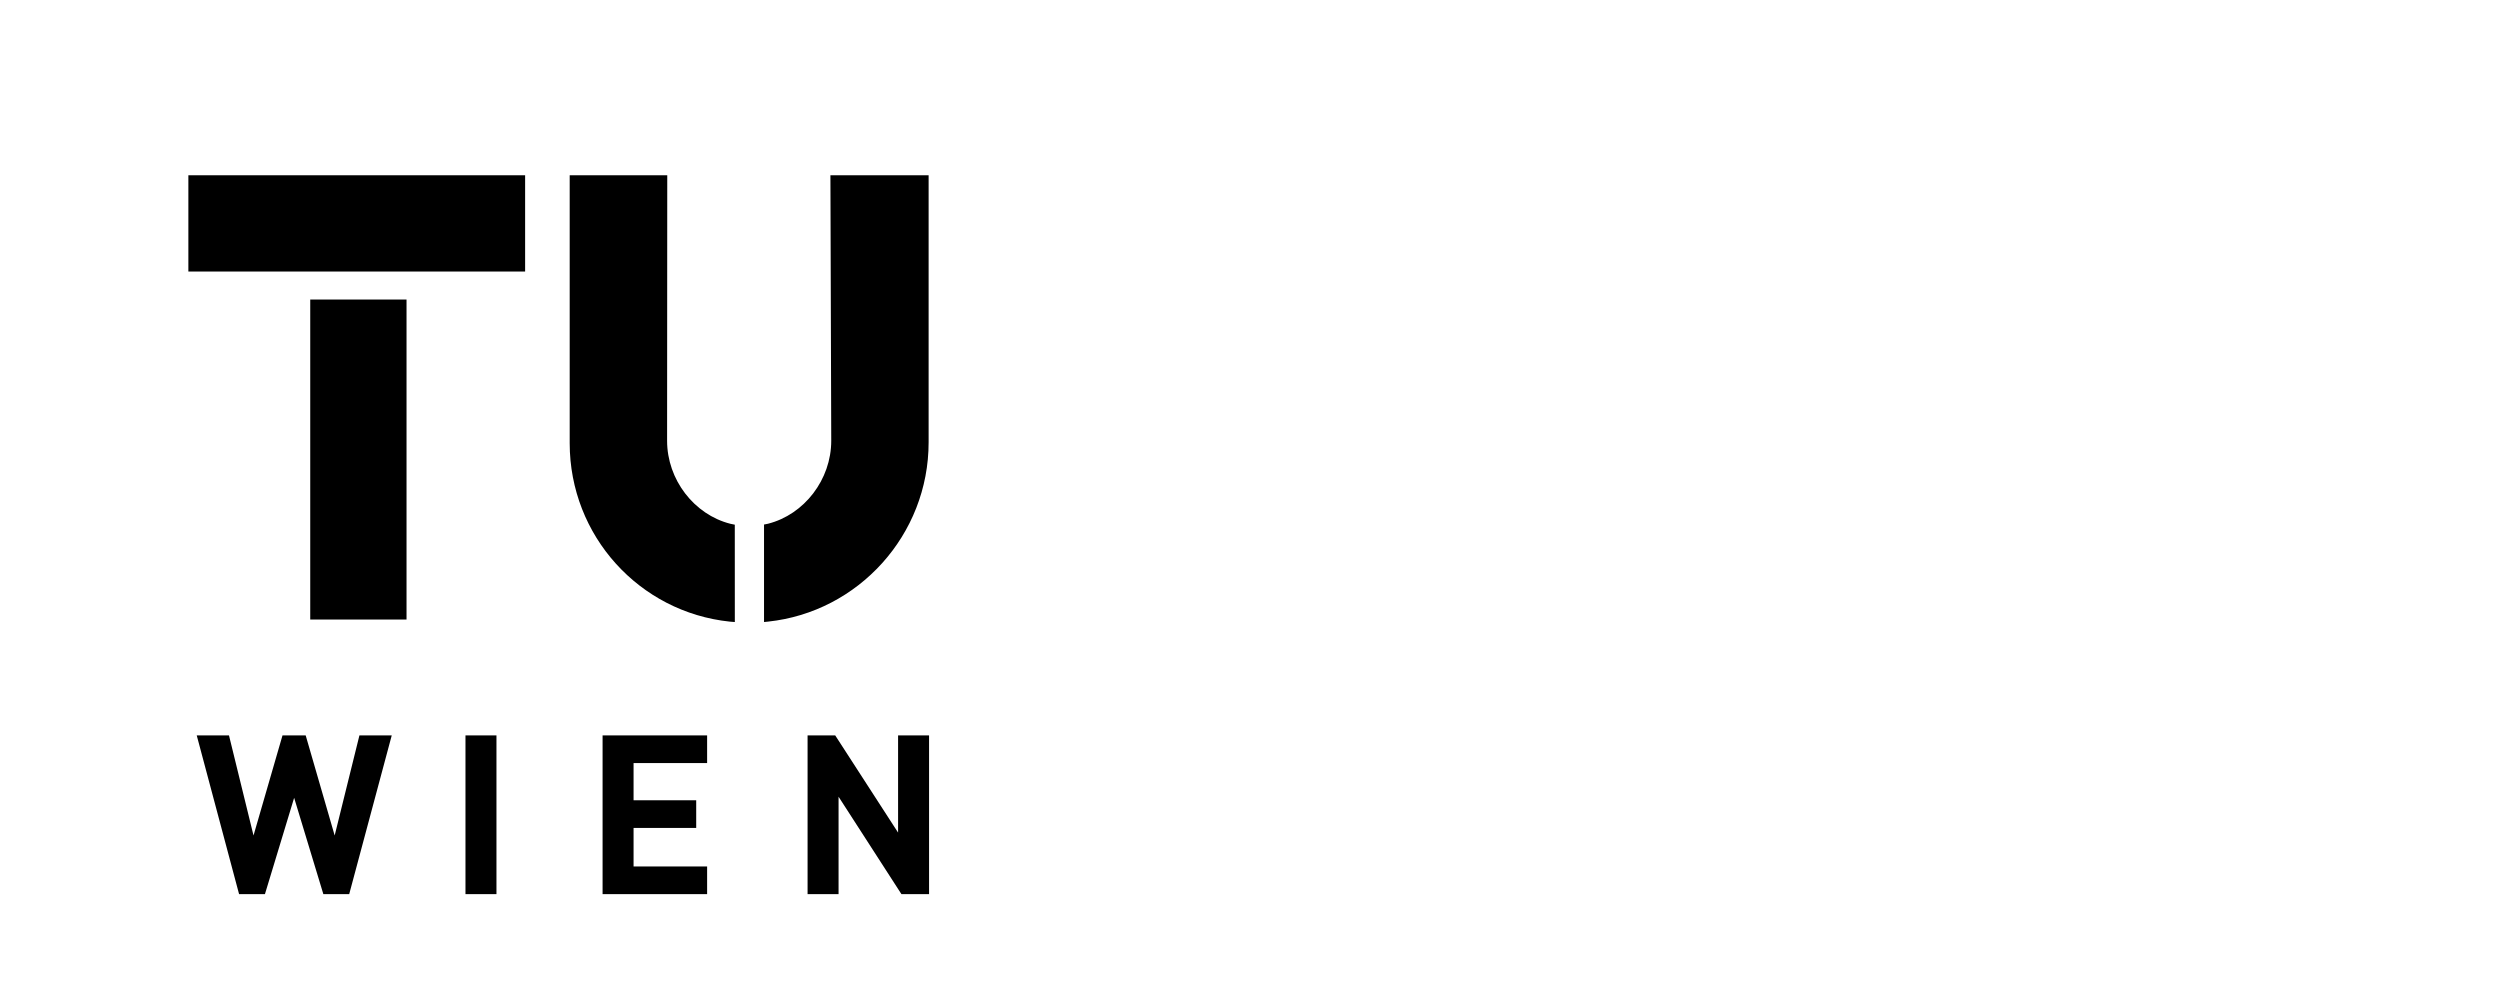
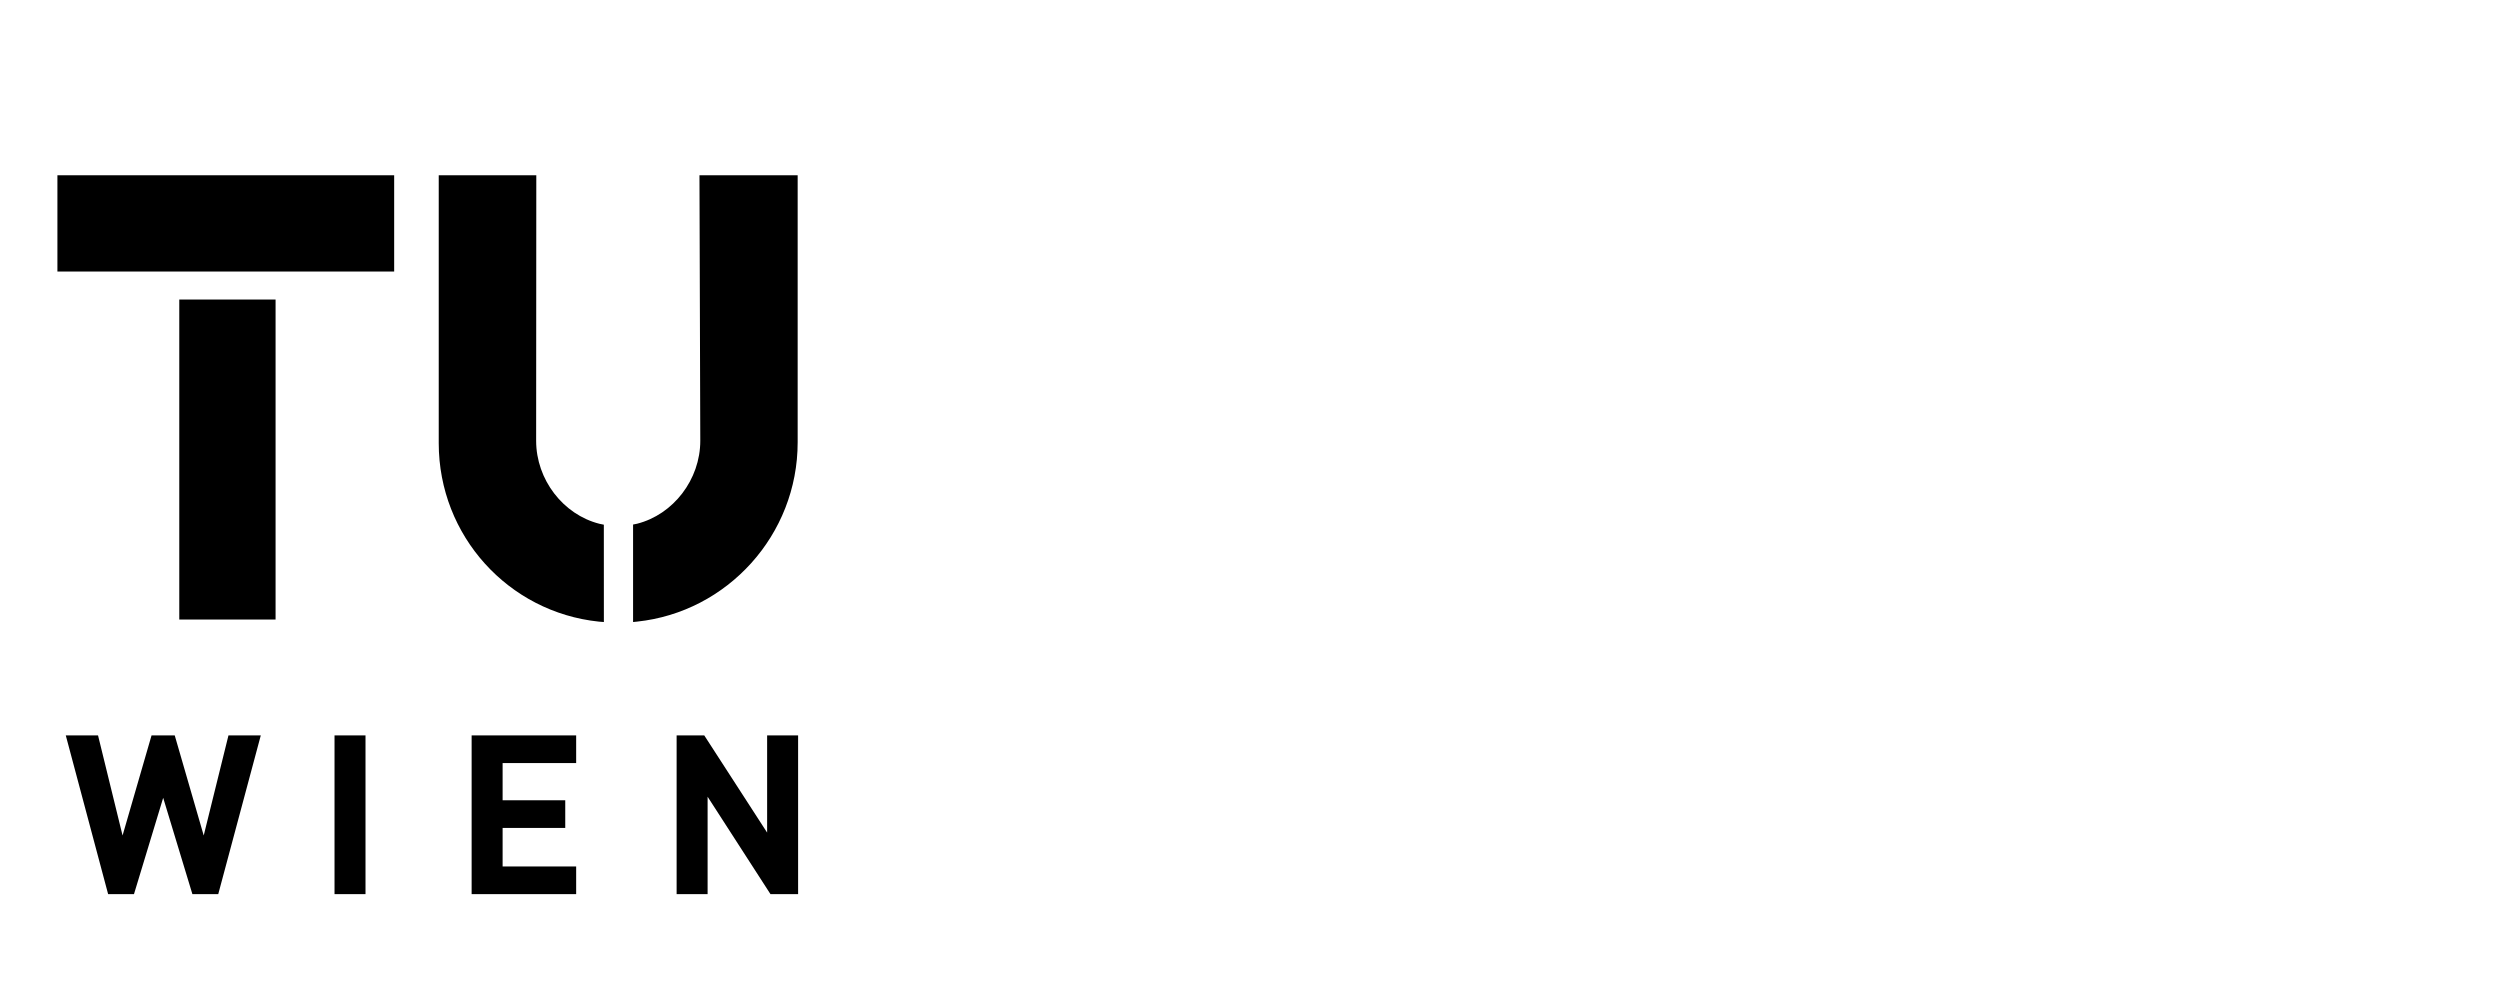
- <svg xmlns="http://www.w3.org/2000/svg" version="1.1" xml:space="preserve" viewBox="0 0 954.53 376.62">
+ <svg xmlns="http://www.w3.org/2000/svg" version="1.1" xml:space="preserve" viewBox="50 0 954.53 376.62">
  <defs>
</defs>
  <rect x="0" y="0" width="100%" height="100%" fill="none" />
  <g transform="matrix(1.2146 0 0 1.2146 499.9943 204.4755)" id="119313">
    <g style="" vector-effect="non-scaling-stroke">
      <g transform="matrix(1 0 0 1 -234.765 -0.95)" id="Vordergrund">
        <rect style="stroke: rgb(29,29,27); stroke-width: 1; stroke-dasharray: none; stroke-linecap: butt; stroke-dashoffset: 0; stroke-linejoin: miter; stroke-miterlimit: 4; is-custom-font: none; font-file-url: none; fill: rgb(0,0,0); fill-rule: nonzero; opacity: 1;" x="-125.675" y="-121.31" rx="0" ry="0" width="251.35" height="242.62" />
      </g>
      <g transform="matrix(1 0 0 1 355.695 1.36)" id="Vordergrund">
        <polygon style="stroke: none; stroke-width: 1; stroke-dasharray: none; stroke-linecap: butt; stroke-dashoffset: 0; stroke-linejoin: miter; stroke-miterlimit: 4; is-custom-font: none; font-file-url: none; fill: rgb(255,255,255); fill-rule: evenodd; opacity: 1;" points="17.475,-18.1 17.475,-24.88 -17.475,-24.88 -17.475,-18.1 -3.775,-18.1 -3.775,24.88 3.775,24.88 3.775,-18.1 " />
      </g>
      <g transform="matrix(1 0 0 1 318.47 1.36)" id="Vordergrund">
        <path style="stroke: none; stroke-width: 1; stroke-dasharray: none; stroke-linecap: butt; stroke-dashoffset: 0; stroke-linejoin: miter; stroke-miterlimit: 4; is-custom-font: none; font-file-url: none; fill: rgb(255,255,255); fill-rule: evenodd; opacity: 1;" transform=" translate(-692.7, -143.09)" d="M 700.43 151.55 h -15.31 l 7.76 -22.09 L 700.43 151.55 z M 713.98 167.97 l -18.24 -49.76 h -6.08 l -18.24 49.76 h 8.04 l 3.42 -9.99 h 19.64 l 3.42 9.99 H 713.98 z" stroke-linecap="round" />
      </g>
      <g transform="matrix(1 0 0 1 281.27 1.36)" id="Vordergrund">
        <polygon style="stroke: none; stroke-width: 1; stroke-dasharray: none; stroke-linecap: butt; stroke-dashoffset: 0; stroke-linejoin: miter; stroke-miterlimit: 4; is-custom-font: none; font-file-url: none; fill: rgb(255,255,255); fill-rule: evenodd; opacity: 1;" points="17.47,-18.1 17.47,-24.88 -17.47,-24.88 -17.47,-18.1 -3.77,-18.1 -3.77,24.88 3.78,24.88 3.78,-18.1 " />
      </g>
      <g transform="matrix(1 0 0 1 251.425 1.36)" id="Vordergrund">
        <rect style="stroke: none; stroke-width: 1; stroke-dasharray: none; stroke-linecap: butt; stroke-dashoffset: 0; stroke-linejoin: miter; stroke-miterlimit: 4; is-custom-font: none; font-file-url: none; fill: rgb(255,255,255); fill-rule: evenodd; opacity: 1;" x="-3.775" y="-24.88" rx="0" ry="0" width="7.55" height="49.76" />
      </g>
      <g transform="matrix(1 0 0 1 219.775 1.365)" id="Vordergrund">
        <path style="stroke: none; stroke-width: 1; stroke-dasharray: none; stroke-linecap: butt; stroke-dashoffset: 0; stroke-linejoin: miter; stroke-miterlimit: 4; is-custom-font: none; font-file-url: none; fill: rgb(255,255,255); fill-rule: evenodd; opacity: 1;" transform=" translate(-594.005, -143.095)" d="M 611.75 153.78 c 0 -4.26 -1.33 -7.83 -4.05 -10.2 c -2.09 -1.89 -4.68 -3 -9.29 -3.7 l -5.66 -0.84 c -2.31 -0.35 -4.33 -1.19 -5.59 -2.31 c -1.33 -1.19 -1.88 -2.79 -1.88 -4.61 c 0 -4.4 3.21 -7.76 9.08 -7.76 c 4.19 0 7.76 0.91 10.83 3.84 l 4.82 -4.75 c -4.26 -3.99 -8.87 -5.66 -15.44 -5.66 c -10.34 0 -16.63 5.94 -16.63 14.61 c 0 4.06 1.19 7.2 3.63 9.51 c 2.17 2.03 5.38 3.42 9.44 3.98 l 5.87 0.84 c 2.94 0.42 4.19 0.91 5.45 2.1 c 1.33 1.19 1.96 3 1.96 5.17 c 0 4.82 -3.78 7.62 -10.28 7.62 c -5.1 0 -9.08 -1.12 -12.72 -4.75 l -5.03 4.96 c 4.75 4.82 10.13 6.57 17.61 6.57 C 604.28 168.39 611.75 162.94 611.75 153.78 z" stroke-linecap="round" />
      </g>
      <g transform="matrix(1 0 0 1 178.795 1.355)" id="Vordergrund">
        <path style="stroke: none; stroke-width: 1; stroke-dasharray: none; stroke-linecap: butt; stroke-dashoffset: 0; stroke-linejoin: miter; stroke-miterlimit: 4; is-custom-font: none; font-file-url: none; fill: rgb(255,255,255); fill-rule: evenodd; opacity: 1;" transform=" translate(-553.025, -143.085)" d="M 562.07 132.81 c 0 4.89 -3.42 7.76 -8.45 7.76 h -11.18 v -15.59 h 11.18 C 558.65 124.99 562.07 127.92 562.07 132.81 z M 571.16 167.97 l -11.46 -22.02 c 5.59 -1.54 9.92 -6.08 9.92 -13.21 c 0 -8.46 -6.01 -14.54 -15.44 -14.54 h -19.29 v 49.76 h 7.55 V 147 h 9.44 l 10.48 20.97 H 571.16 z" stroke-linecap="round" />
      </g>
      <g transform="matrix(1 0 0 1 134.43 1.36)" id="Vordergrund">
        <polygon style="stroke: none; stroke-width: 1; stroke-dasharray: none; stroke-linecap: butt; stroke-dashoffset: 0; stroke-linejoin: miter; stroke-miterlimit: 4; is-custom-font: none; font-file-url: none; fill: rgb(255,255,255); fill-rule: evenodd; opacity: 1;" points="15.9,24.88 15.9,18.1 -8.35,18.1 -8.35,3.14 12.34,3.14 12.34,-3.56 -8.35,-3.56 -8.35,-18.1 15.9,-18.1 15.9,-24.88 -15.9,-24.88 -15.9,24.88 " />
      </g>
      <g transform="matrix(1 0 0 1 92.32 1.36)" id="Vordergrund">
        <polygon style="stroke: none; stroke-width: 1; stroke-dasharray: none; stroke-linecap: butt; stroke-dashoffset: 0; stroke-linejoin: miter; stroke-miterlimit: 4; is-custom-font: none; font-file-url: none; fill: rgb(255,255,255); fill-rule: evenodd; opacity: 1;" points="19.36,-24.88 11.39,-24.88 -0.07,11.32 -11.53,-24.88 -19.36,-24.88 -3,24.88 2.87,24.88 " />
      </g>
      <g transform="matrix(1 0 0 1 62.345 1.36)" id="Vordergrund">
        <rect style="stroke: none; stroke-width: 1; stroke-dasharray: none; stroke-linecap: butt; stroke-dashoffset: 0; stroke-linejoin: miter; stroke-miterlimit: 4; is-custom-font: none; font-file-url: none; fill: rgb(255,255,255); fill-rule: evenodd; opacity: 1;" x="-3.775" y="-24.88" rx="0" ry="0" width="7.55" height="49.76" />
      </g>
      <g transform="matrix(1 0 0 1 26.84 1.36)" id="Vordergrund">
        <polygon style="stroke: none; stroke-width: 1; stroke-dasharray: none; stroke-linecap: butt; stroke-dashoffset: 0; stroke-linejoin: miter; stroke-miterlimit: 4; is-custom-font: none; font-file-url: none; fill: rgb(255,255,255); fill-rule: evenodd; opacity: 1;" points="18.73,24.88 18.73,-24.88 11.18,-24.88 11.18,10.06 -11.81,-24.88 -18.73,-24.88 -18.73,24.88 -11.18,24.88 -11.18,-10.14 11.81,24.88 " />
      </g>
      <g transform="matrix(1 0 0 1 -21.965 1.57)" id="Vordergrund">
        <path style="stroke: none; stroke-width: 1; stroke-dasharray: none; stroke-linecap: butt; stroke-dashoffset: 0; stroke-linejoin: miter; stroke-miterlimit: 4; is-custom-font: none; font-file-url: none; fill: rgb(255,255,255); fill-rule: evenodd; opacity: 1;" transform=" translate(-352.265, -143.3)" d="M 370.12 151.2 v -32.99 h -7.55 v 32.64 c 0 6.64 -4.12 10.76 -10.34 10.76 c -6.22 0 -10.27 -4.12 -10.27 -10.76 v -32.64 h -7.55 v 32.99 c 0 10.28 7.69 17.19 17.82 17.19 C 362.36 168.39 370.12 161.47 370.12 151.2 z" stroke-linecap="round" />
      </g>
      <g transform="matrix(1 0 0 1 310.745 -32.465)" id="Vordergrund">
        <rect style="stroke: none; stroke-width: 1; stroke-dasharray: none; stroke-linecap: butt; stroke-dashoffset: 0; stroke-linejoin: miter; stroke-miterlimit: 4; is-custom-font: none; font-file-url: none; fill: rgb(255,255,255); fill-rule: evenodd; opacity: 1;" x="-3.215" y="-3.775" rx="0" ry="0" width="6.43" height="7.55" />
      </g>
      <g transform="matrix(1 0 0 1 325.845 -32.465)" id="Vordergrund">
        <rect style="stroke: none; stroke-width: 1; stroke-dasharray: none; stroke-linecap: butt; stroke-dashoffset: 0; stroke-linejoin: miter; stroke-miterlimit: 4; is-custom-font: none; font-file-url: none; fill: rgb(255,255,255); fill-rule: evenodd; opacity: 1;" x="-3.215" y="-3.775" rx="0" ry="0" width="6.43" height="7.55" />
      </g>
      <g transform="matrix(1 0 0 1 311.78 -88.32)" id="Vordergrund">
        <polygon style="stroke: none; stroke-width: 1; stroke-dasharray: none; stroke-linecap: butt; stroke-dashoffset: 0; stroke-linejoin: miter; stroke-miterlimit: 4; is-custom-font: none; font-file-url: none; fill: rgb(255,255,255); fill-rule: evenodd; opacity: 1;" points="17.65,24.88 17.65,-24.88 10.1,-24.88 10.1,-3.63 -10.1,-3.63 -10.1,-24.88 -17.65,-24.88 -17.65,24.88 -10.1,24.88 -10.1,3.15 10.1,3.15 10.1,24.88 " />
      </g>
      <g transform="matrix(1 0 0 1 266.2599 -88.32)" id="Vordergrund">
        <path style="stroke: none; stroke-width: 1; stroke-dasharray: none; stroke-linecap: butt; stroke-dashoffset: 0; stroke-linejoin: miter; stroke-miterlimit: 4; is-custom-font: none; font-file-url: none; fill: rgb(255,255,255); fill-rule: evenodd; opacity: 1;" transform=" translate(-640.49, -53.41)" d="M 658.3 63.41 h -7.61 c -1.19 5.03 -4.61 8.52 -10.13 8.52 c -2.93 0 -5.59 -1.12 -7.34 -3 c -2.45 -2.66 -3.01 -5.52 -3.01 -15.52 s 0.56 -12.86 3.01 -15.52 c 1.75 -1.89 4.4 -3 7.34 -3 c 5.52 0 8.87 3.49 10.06 8.53 h 7.69 c -1.74 -9.93 -8.6 -15.31 -17.75 -15.31 c -5.17 0 -9.65 1.89 -13.07 5.31 c -4.89 4.89 -4.82 10.41 -4.82 19.99 c 0 9.58 -0.07 15.1 4.82 19.99 c 3.43 3.43 7.9 5.31 13.07 5.31 C 649.56 78.71 656.62 73.33 658.3 63.41 z" stroke-linecap="round" />
      </g>
      <g transform="matrix(1 0 0 1 222.37 -88.3)" id="Vordergrund">
        <path style="stroke: none; stroke-width: 1; stroke-dasharray: none; stroke-linecap: butt; stroke-dashoffset: 0; stroke-linejoin: miter; stroke-miterlimit: 4; is-custom-font: none; font-file-url: none; fill: rgb(255,255,255); fill-rule: evenodd; opacity: 1;" transform=" translate(-596.6, -53.43)" d="M 614.34 64.11 c 0 -4.26 -1.33 -7.83 -4.05 -10.2 c -2.1 -1.89 -4.68 -3 -9.3 -3.7 l -5.66 -0.84 c -2.3 -0.35 -4.34 -1.19 -5.59 -2.31 c -1.33 -1.19 -1.88 -2.79 -1.88 -4.61 c 0 -4.4 3.22 -7.76 9.08 -7.76 c 4.19 0 7.76 0.91 10.84 3.84 l 4.82 -4.75 c -4.27 -3.99 -8.87 -5.66 -15.45 -5.66 c -10.34 0 -16.63 5.94 -16.63 14.61 c 0 4.05 1.19 7.2 3.64 9.51 c 2.17 2.03 5.38 3.42 9.44 3.99 l 5.87 0.84 c 2.94 0.42 4.19 0.91 5.45 2.1 c 1.33 1.19 1.96 3 1.96 5.17 c 0 4.82 -3.77 7.62 -10.27 7.62 c -5.1 0 -9.08 -1.12 -12.72 -4.75 l -5.03 4.96 c 4.75 4.82 10.14 6.57 17.61 6.57 C 606.87 78.71 614.34 73.26 614.34 64.11 z" stroke-linecap="round" />
      </g>
      <g transform="matrix(1 0 0 1 192.245 -88.32)" id="Vordergrund">
        <rect style="stroke: none; stroke-width: 1; stroke-dasharray: none; stroke-linecap: butt; stroke-dashoffset: 0; stroke-linejoin: miter; stroke-miterlimit: 4; is-custom-font: none; font-file-url: none; fill: rgb(255,255,255); fill-rule: evenodd; opacity: 1;" x="-3.775" y="-24.88" rx="0" ry="0" width="7.55" height="49.76" />
      </g>
      <g transform="matrix(1 0 0 1 156.745 -88.32)" id="Vordergrund">
        <polygon style="stroke: none; stroke-width: 1; stroke-dasharray: none; stroke-linecap: butt; stroke-dashoffset: 0; stroke-linejoin: miter; stroke-miterlimit: 4; is-custom-font: none; font-file-url: none; fill: rgb(255,255,255); fill-rule: evenodd; opacity: 1;" points="18.735,24.88 18.735,-24.88 11.185,-24.88 11.185,10.07 -11.815,-24.88 -18.735,-24.88 -18.735,24.88 -11.185,24.88 -11.185,-10.13 11.815,24.88 " />
      </g>
      <g transform="matrix(1 0 0 1 107.365 -88.32)" id="Vordergrund">
        <polygon style="stroke: none; stroke-width: 1; stroke-dasharray: none; stroke-linecap: butt; stroke-dashoffset: 0; stroke-linejoin: miter; stroke-miterlimit: 4; is-custom-font: none; font-file-url: none; fill: rgb(255,255,255); fill-rule: evenodd; opacity: 1;" points="17.645,24.88 17.645,-24.88 10.105,-24.88 10.105,-3.63 -10.095,-3.63 -10.095,-24.88 -17.645,-24.88 -17.645,24.88 -10.095,24.88 -10.095,3.15 10.105,3.15 10.105,24.88 " />
      </g>
      <g transform="matrix(1 0 0 1 61.8399 -88.32)" id="Vordergrund">
        <path style="stroke: none; stroke-width: 1; stroke-dasharray: none; stroke-linecap: butt; stroke-dashoffset: 0; stroke-linejoin: miter; stroke-miterlimit: 4; is-custom-font: none; font-file-url: none; fill: rgb(255,255,255); fill-rule: evenodd; opacity: 1;" transform=" translate(-436.07, -53.41)" d="M 453.89 63.41 h -7.62 c -1.19 5.03 -4.61 8.52 -10.13 8.52 c -2.93 0 -5.59 -1.12 -7.34 -3 c -2.45 -2.66 -3 -5.52 -3 -15.52 s 0.56 -12.86 3 -15.52 c 1.75 -1.89 4.4 -3 7.34 -3 c 5.52 0 8.88 3.49 10.06 8.53 h 7.69 c -1.75 -9.93 -8.6 -15.31 -17.75 -15.31 c -5.17 0 -9.64 1.89 -13.07 5.31 c -4.89 4.89 -4.82 10.41 -4.82 19.99 c 0 9.58 -0.07 15.1 4.82 19.99 c 3.42 3.43 7.9 5.31 13.07 5.31 C 445.15 78.71 452.21 73.33 453.89 63.41 z" stroke-linecap="round" />
      </g>
      <g transform="matrix(1 0 0 1 19.6 -88.32)" id="Vordergrund">
        <polygon style="stroke: none; stroke-width: 1; stroke-dasharray: none; stroke-linecap: butt; stroke-dashoffset: 0; stroke-linejoin: miter; stroke-miterlimit: 4; is-custom-font: none; font-file-url: none; fill: rgb(255,255,255); fill-rule: evenodd; opacity: 1;" points="15.9,24.88 15.9,18.11 -8.35,18.11 -8.35,3.15 12.34,3.15 12.34,-3.56 -8.35,-3.56 -8.35,-18.1 15.9,-18.1 15.9,-24.88 -15.9,-24.88 -15.9,24.88 " />
      </g>
      <g transform="matrix(1 0 0 1 -22.35 -88.32)" id="Vordergrund">
        <polygon style="stroke: none; stroke-width: 1; stroke-dasharray: none; stroke-linecap: butt; stroke-dashoffset: 0; stroke-linejoin: miter; stroke-miterlimit: 4; is-custom-font: none; font-file-url: none; fill: rgb(255,255,255); fill-rule: evenodd; opacity: 1;" points="17.47,-18.1 17.47,-24.88 -17.47,-24.88 -17.47,-18.1 -3.78,-18.1 -3.78,24.88 3.77,24.88 3.77,-18.1 " />
      </g>
      <g transform="matrix(1 0 0 1 358.33 -88.32)" id="Vordergrund">
        <polygon style="stroke: none; stroke-width: 1; stroke-dasharray: none; stroke-linecap: butt; stroke-dashoffset: 0; stroke-linejoin: miter; stroke-miterlimit: 4; is-custom-font: none; font-file-url: none; fill: rgb(255,255,255); fill-rule: evenodd; opacity: 1;" points="15.9,24.88 15.9,18.11 -8.35,18.11 -8.35,3.15 12.33,3.15 12.33,-3.56 -8.35,-3.56 -8.35,-18.1 15.9,-18.1 15.9,-24.88 -15.9,-24.88 -15.9,24.88 " />
      </g>
      <g transform="matrix(1 0 0 1 -10.155 87.68)" id="Vordergrund">
        <polygon style="stroke: none; stroke-width: 1; stroke-dasharray: none; stroke-linecap: butt; stroke-dashoffset: 0; stroke-linejoin: miter; stroke-miterlimit: 4; is-custom-font: none; font-file-url: none; fill: rgb(255,255,255); fill-rule: evenodd; opacity: 1;" points="29.665,-24.88 21.695,-24.88 13.035,10.7 3.035,-24.88 -3.045,-24.88 -13.035,10.7 -21.705,-24.88 -29.665,-24.88 -16.665,24.88 -10.105,24.88 -0.035,-9.99 10.095,24.88 16.665,24.88 " />
      </g>
      <g transform="matrix(1 0 0 1 108.17 87.68)" id="Vordergrund">
        <polygon style="stroke: none; stroke-width: 1; stroke-dasharray: none; stroke-linecap: butt; stroke-dashoffset: 0; stroke-linejoin: miter; stroke-miterlimit: 4; is-custom-font: none; font-file-url: none; fill: rgb(255,255,255); fill-rule: evenodd; opacity: 1;" points="18.73,24.88 18.73,-24.88 11.19,-24.88 11.19,10.07 -11.81,-24.88 -18.73,-24.88 -18.73,24.88 -11.18,24.88 -11.18,-10.13 11.82,24.88 " />
      </g>
      <g transform="matrix(1 0 0 1 63.22 87.68)" id="Vordergrund">
        <polygon style="stroke: none; stroke-width: 1; stroke-dasharray: none; stroke-linecap: butt; stroke-dashoffset: 0; stroke-linejoin: miter; stroke-miterlimit: 4; is-custom-font: none; font-file-url: none; fill: rgb(255,255,255); fill-rule: evenodd; opacity: 1;" points="15.9,24.88 15.9,18.11 -8.35,18.11 -8.35,3.15 12.33,3.15 12.33,-3.56 -8.35,-3.56 -8.35,-18.1 15.9,-18.1 15.9,-24.88 -15.9,-24.88 -15.9,24.88 " />
      </g>
      <g transform="matrix(1 0 0 1 30.545 87.68)" id="Vordergrund">
        <rect style="stroke: none; stroke-width: 1; stroke-dasharray: none; stroke-linecap: butt; stroke-dashoffset: 0; stroke-linejoin: miter; stroke-miterlimit: 4; is-custom-font: none; font-file-url: none; fill: rgb(255,255,255); fill-rule: evenodd; opacity: 1;" x="-3.775" y="-24.88" rx="0" ry="0" width="7.55" height="49.76" />
      </g>
      <g transform="matrix(1 0 0 1 -232.5 0)" id="Vordergrund">
        <path style="stroke: none; stroke-width: 1; stroke-dasharray: none; stroke-linecap: butt; stroke-dashoffset: 0; stroke-linejoin: miter; stroke-miterlimit: 4; is-custom-font: none; font-file-url: none; fill: rgb(255,255,255); fill-rule: evenodd; opacity: 1;" transform=" translate(-141.73, -141.73)" d="M 202.75 138.27 c 0.46 -0.08 0.8 -0.14 1.25 -0.25 c 11.39 -2.89 19.88 -13.87 19.88 -26.08 l -0.26 -83.47 h 30.87 v 83.91 c 0.03 29.16 -22.11 53.41 -50.49 56.41 l -1.25 0.13 L 202.75 138.27 z M 193.57 168.92 l -1.6 -0.13 c -28.37 -2.96 -50.31 -26.94 -50.31 -56.1 V 28.48 h 30.67 l -0.05 83.47 c 0 12.21 8.49 23.19 19.88 26.08 c 0.5 0.12 0.89 0.2 1.4 0.29 L 193.57 168.92 z M 118.64 254.45 v -49.89 h -9.74 v 49.89 H 118.64 z M 184.86 254.45 v -8.69 h -23.12 v -12.12 h 19.69 v -8.69 h -19.69 v -11.7 h 23.12 v -8.69 H 152 v 49.89 H 184.86 z M 254.63 254.45 v -49.89 h -9.74 v 30.55 l -19.76 -30.55 h -8.69 v 49.89 h 9.74 v -30.62 l 19.76 30.62 H 254.63 z M 85.72 204.56 H 75.56 l -7.78 31.46 l -9.11 -31.46 h -7.29 l -9.11 31.46 l -7.71 -31.46 H 24.42 l 13.31 49.89 h 8.13 l 9.18 -30.27 l 9.18 30.27 h 8.13 L 85.72 204.56 z M 21.79 28.48 h 105.86 v 30.27 H 21.79 V 28.48 z M 60.1 168.12 V 67.55 h 30.27 v 100.58 H 60.1 z M 255.11 0 c 15.65 0 28.29 12.7 28.29 28.36 l 0.06 226.74 c 0 15.66 -12.74 28.36 -28.39 28.36 H 28.34 C 12.7 283.46 0 270.77 0 255.11 L 0.02 28.36 C 0.02 12.7 12.68 0 28.32 0 H 255.11 z" stroke-linecap="round" />
      </g>
    </g>
  </g>
</svg>
